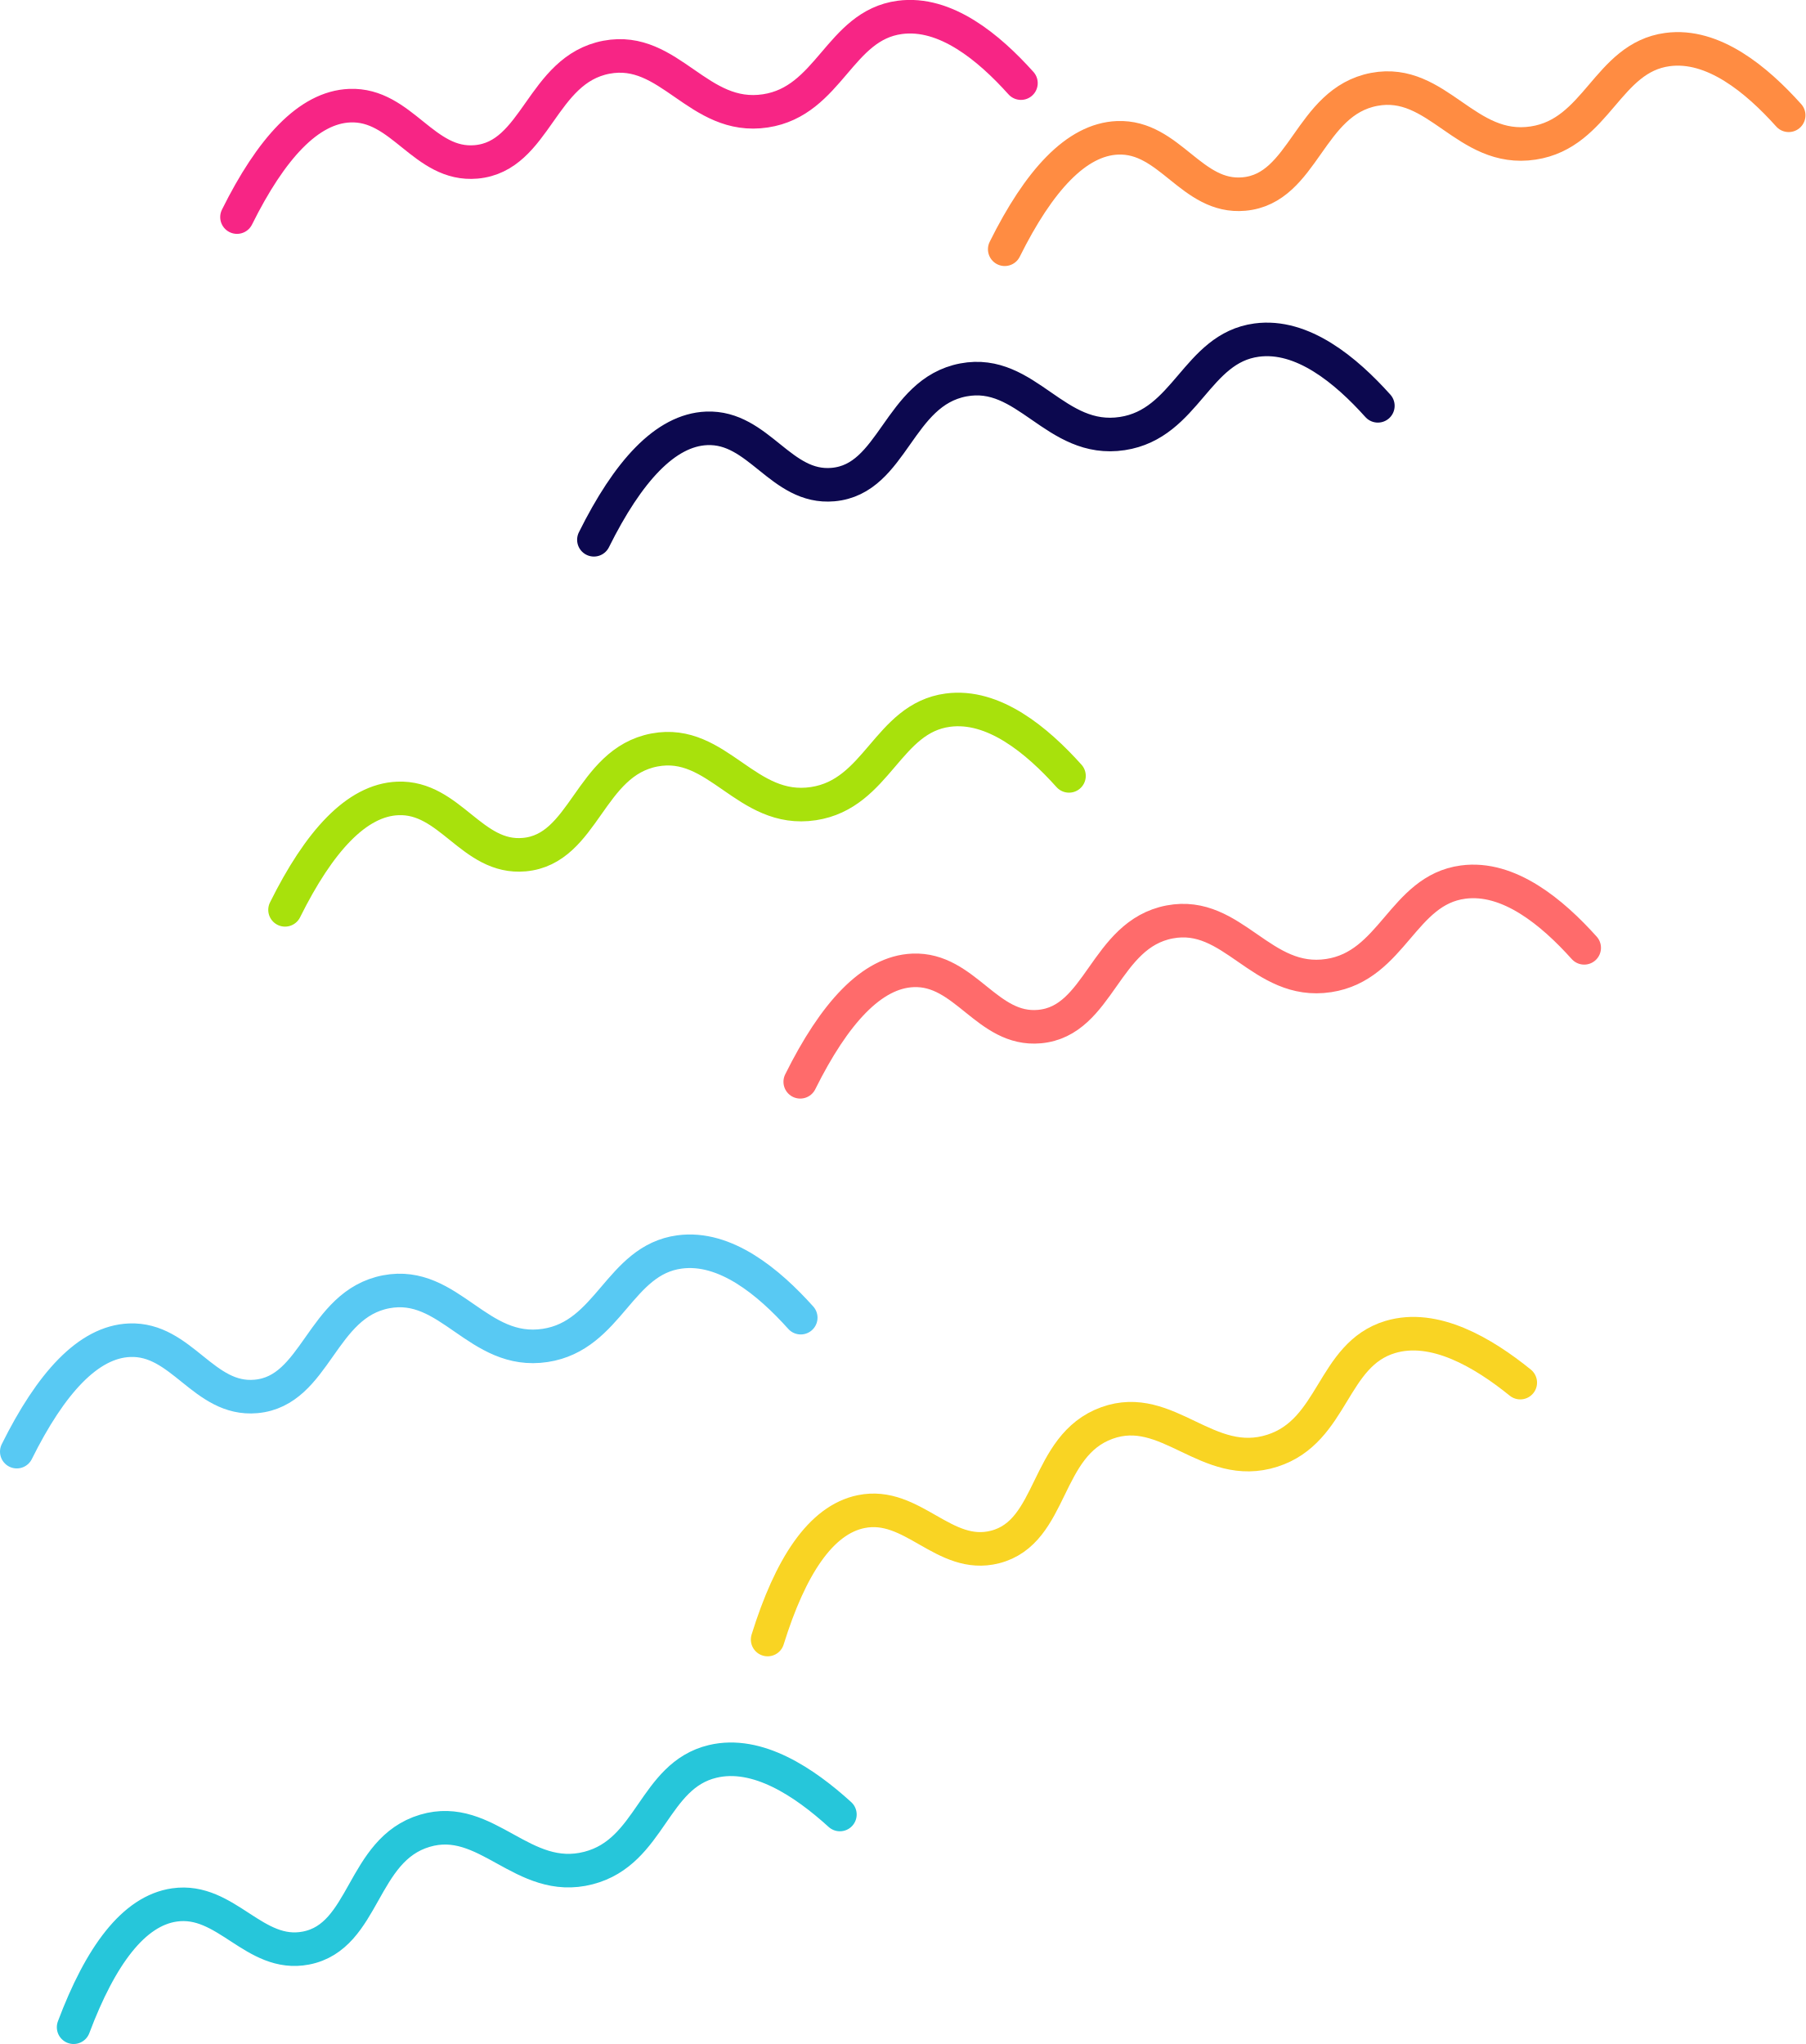
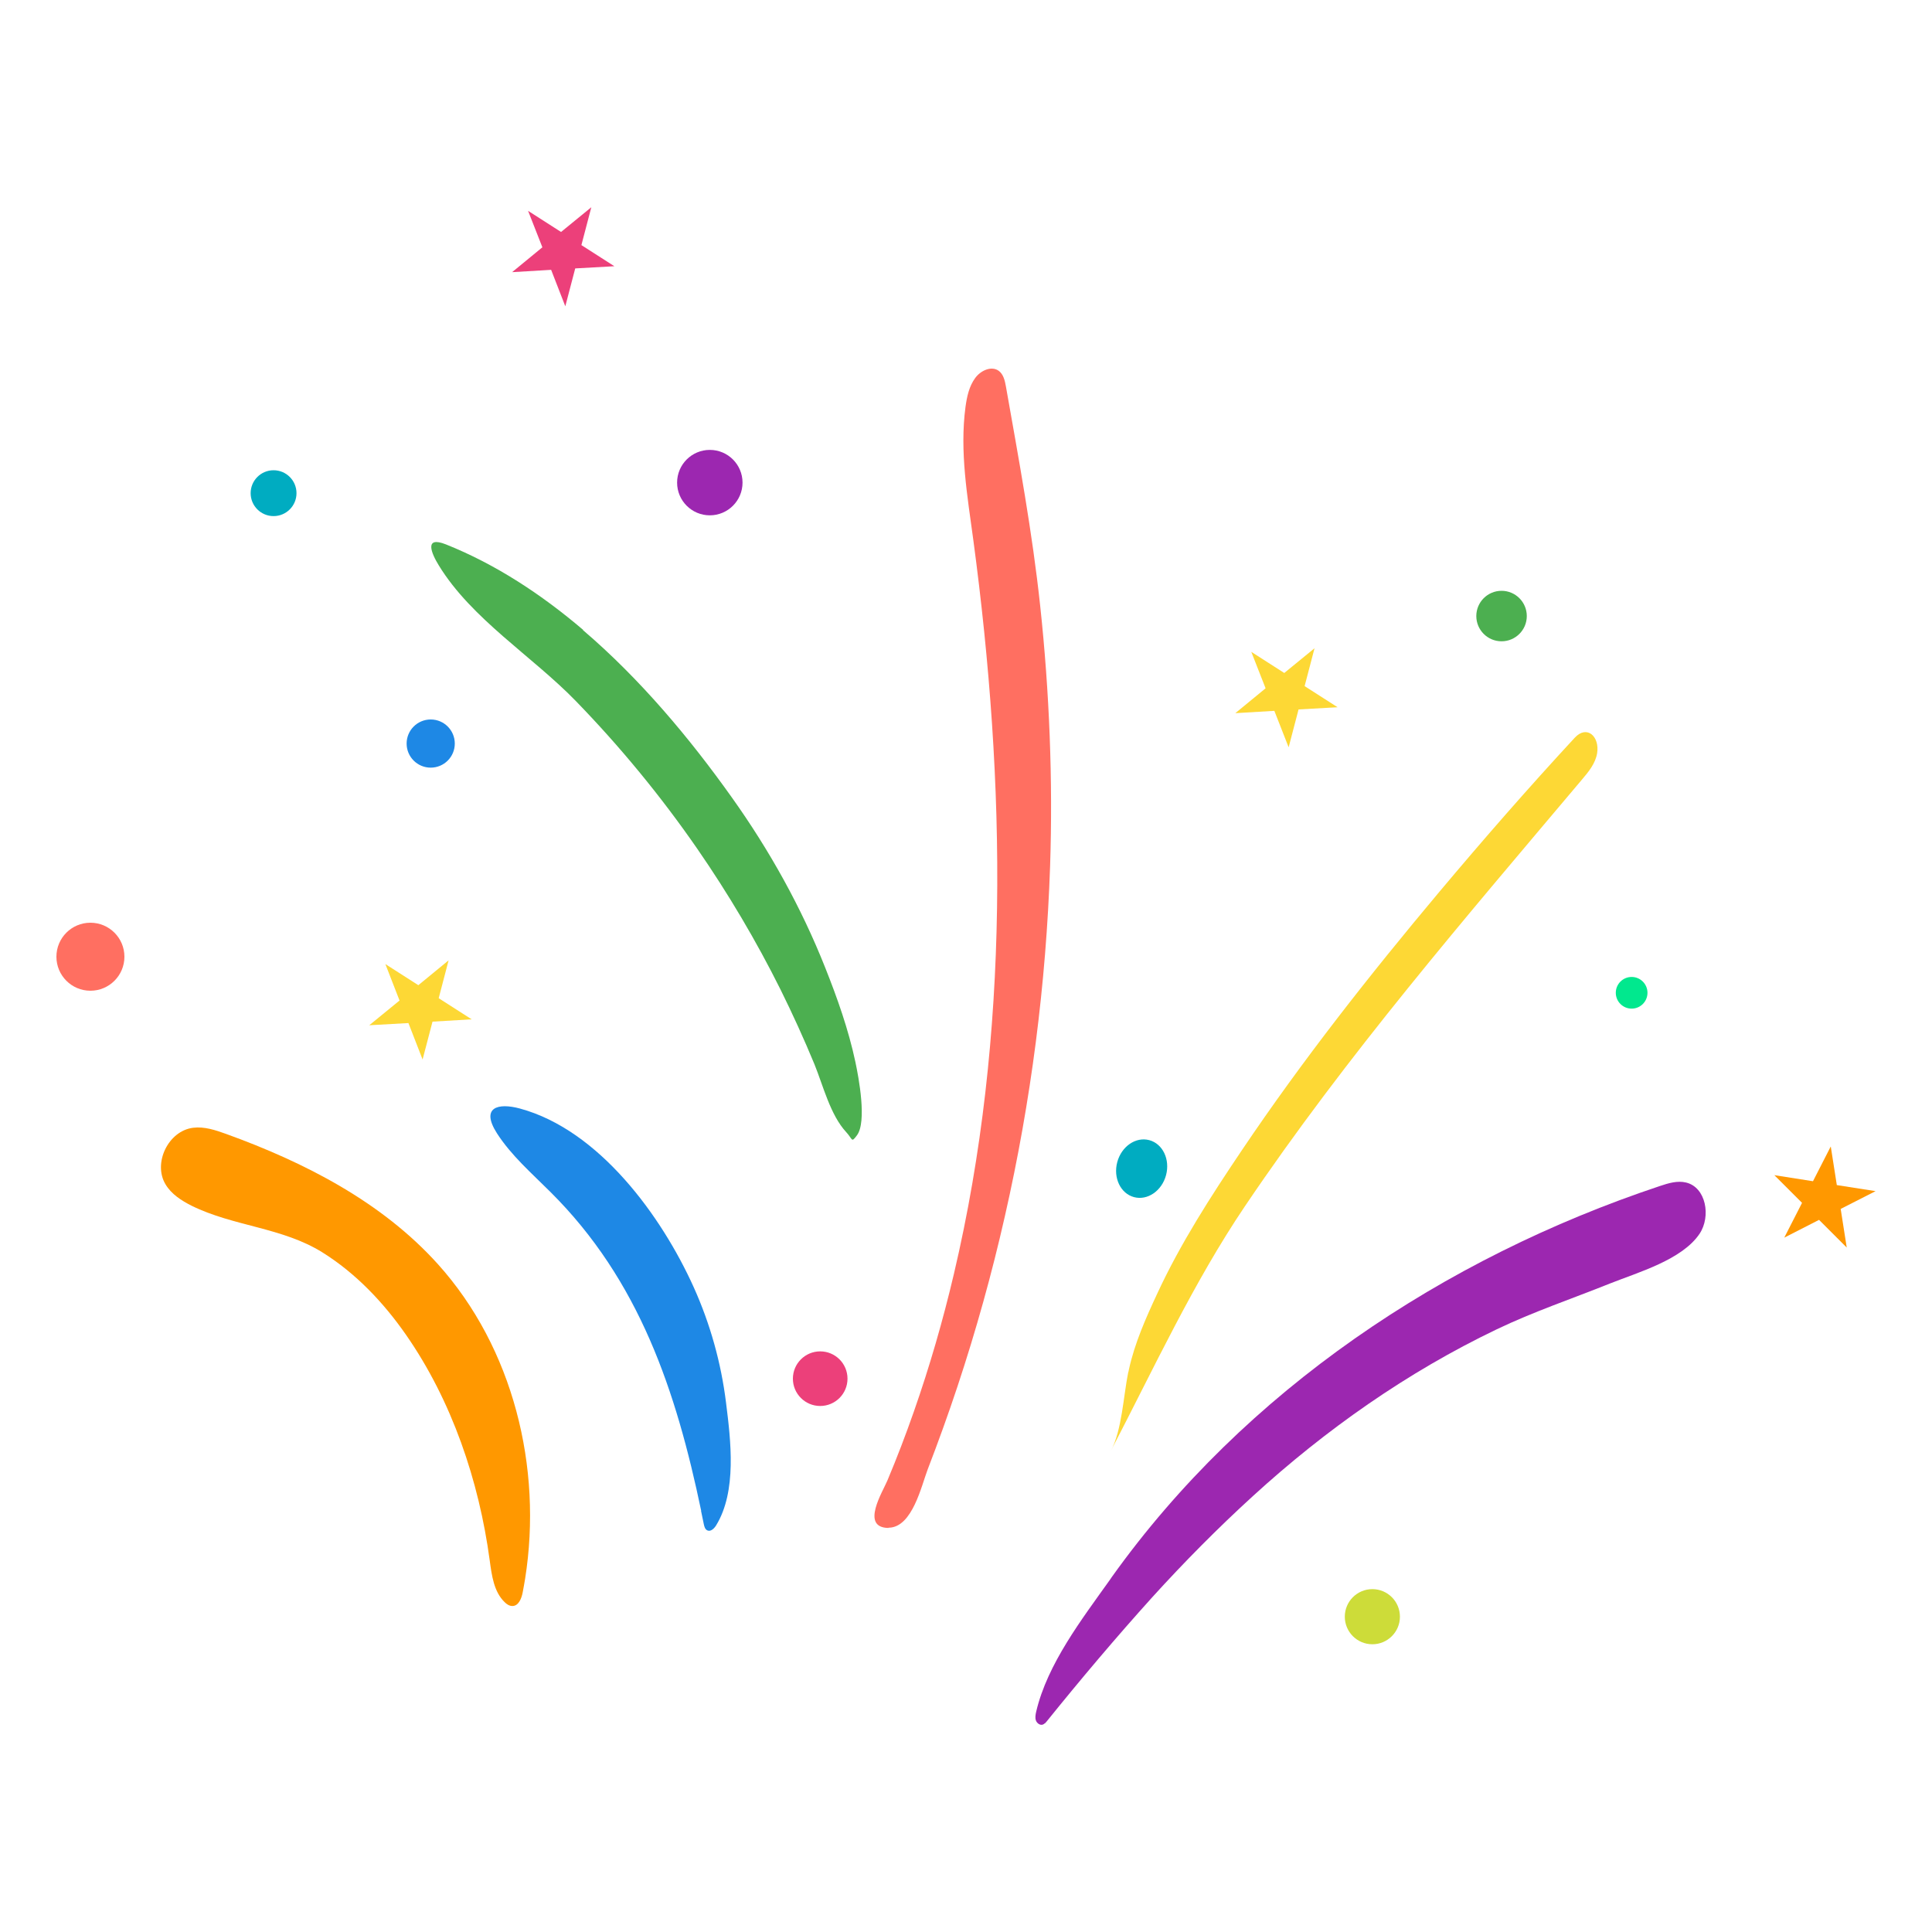
- <svg xmlns="http://www.w3.org/2000/svg" id="Layer_1" width="322.79" height="365.42" viewBox="0 0 322.79 365.42">
+ <svg xmlns="http://www.w3.org/2000/svg" id="Outline" width="150" height="150" viewBox="0 0 150 150">
  <defs>
    <style>
      .cls-1 {
-         stroke: #f9d423;
-       }
- 
-       .cls-1, .cls-2, .cls-3, .cls-4, .cls-5, .cls-6, .cls-7, .cls-8 {
-         fill: none;
-         stroke-linecap: round;
-         stroke-miterlimit: 10;
-         stroke-width: 6px;
+         fill: #9c27b0;
      }

      .cls-2 {
-         stroke: #ff8c42;
+         fill: #ec407a;
      }

      .cls-3 {
-         stroke: #26c6da;
+         fill: #1e88e5;
      }

      .cls-4 {
-         stroke: #f72585;
+         fill: #ff9800;
      }

      .cls-5 {
-         stroke: #ff6b6b;
+         fill: #4caf50;
      }

      .cls-6 {
-         stroke: #58c9f3;
+         fill: #fdd835;
      }

      .cls-7 {
-         stroke: #a8e10c;
+         fill: #cddc39;
      }

      .cls-8 {
-         stroke: #0c084f;
+         fill: #ff6f61;
+       }
+ 
+       .cls-9 {
+         fill: #01e88e;
+       }
+ 
+       .cls-10 {
+         fill: #00acc1;
      }
    </style>
  </defs>
-   <path class="cls-1" d="M137.24,293.11c4.06-13.07,9.51-21.4,16.73-22.87,9.17-1.87,14.8,8.65,23.91,6.33,10.5-2.67,8.84-18.13,20.02-22.17,10.86-3.93,17.99,8.68,29.59,4.95,11.01-3.54,10.58-17.16,21.05-20.32,7.9-2.38,16.62,2.78,23.26,8.15" />
-   <path class="cls-6" d="M3,259.52c6.09-12.26,12.79-19.62,20.16-19.92,9.35-.38,13.24,10.89,22.6,10.05,10.79-.96,11.61-16.49,23.29-18.71,11.35-2.15,16.39,11.43,28.43,9.59,11.44-1.74,13.18-15.26,24.01-16.71,8.18-1.1,15.96,5.39,21.67,11.75" />
-   <path class="cls-5" d="M143.07,193.4c6.09-12.26,12.79-19.62,20.16-19.92,9.35-.38,13.24,10.89,22.6,10.05,10.79-.96,11.61-16.49,23.29-18.71,11.35-2.15,16.39,11.43,28.43,9.59,11.44-1.74,13.18-15.26,24.01-16.71,8.18-1.1,15.96,5.39,21.67,11.75" />
-   <path class="cls-7" d="M50.96,162.66c6.09-12.26,12.79-19.62,20.16-19.92,9.35-.38,13.24,10.89,22.6,10.05,10.79-.96,11.61-16.49,23.29-18.71,11.35-2.15,16.39,11.43,28.43,9.59,11.44-1.74,13.18-15.26,24.01-16.71,8.18-1.1,15.96,5.39,21.67,11.75" />
-   <path class="cls-8" d="M106.18,96.5c6.09-12.26,12.79-19.62,20.16-19.92,9.35-.38,13.24,10.89,22.6,10.05,10.79-.96,11.61-16.49,23.29-18.71,11.35-2.15,16.39,11.43,28.43,9.59,11.44-1.74,13.18-15.26,24.01-16.71,8.18-1.1,15.96,5.39,21.67,11.75" />
-   <path class="cls-2" d="M179.63,44.56c6.09-12.26,12.79-19.62,20.16-19.92,9.35-.38,13.24,10.89,22.6,10.05,10.79-.96,11.61-16.49,23.29-18.71,11.35-2.15,16.39,11.43,28.43,9.59,11.44-1.74,13.18-15.26,24.01-16.71,8.18-1.1,15.96,5.39,21.67,11.75" />
-   <path class="cls-4" d="M42.37,38.81c6.09-12.26,12.79-19.62,20.16-19.92,9.35-.38,13.24,10.89,22.6,10.05,10.79-.96,11.61-16.49,23.29-18.71,11.35-2.15,16.39,11.43,28.43,9.59,11.44-1.74,13.18-15.26,24.01-16.71,8.18-1.1,15.96,5.39,21.67,11.75" />
-   <path class="cls-3" d="M13.16,362.42c4.82-12.81,10.74-20.81,18.03-21.86,9.27-1.33,14.27,9.49,23.5,7.71,10.64-2.05,9.88-17.59,21.27-20.97,11.07-3.29,17.46,9.71,29.25,6.66,11.2-2.89,11.56-16.52,22.2-19.06,8.03-1.92,16.43,3.75,22.75,9.49" />
+   <path class="cls-8" d="M68.99,118.61s.03,0,.05,0c1.8-.07,2.5-3.25,2.98-4.51.82-2.13,1.6-4.29,2.32-6.46,1.44-4.34,2.67-8.76,3.68-13.22,2.03-8.92,3.2-18.04,3.51-27.19.22-6.65-.05-13.5-.77-20.19-.61-5.72-1.66-11.37-2.66-17.03-.08-.45-.19-.95-.56-1.22-.57-.41-1.4-.02-1.82.55-.48.65-.65,1.46-.76,2.26-.46,3.46.15,6.92.61,10.34,2.53,18.87,2.88,38.34-1.51,56.97-.85,3.61-1.88,7.18-3.11,10.69-.63,1.8-1.31,3.58-2.05,5.34-.36.87-2.12,3.66.08,3.69Z" />
+   <path class="cls-5" d="M45.26,48.92c4.44,3.79,8.3,8.41,11.55,12.98,2.93,4.11,5.4,8.54,7.26,13.23.94,2.36,1.81,4.82,2.34,7.31.26,1.22.91,4.66.12,5.71-.45.6-.31.31-.83-.25-1.24-1.34-1.79-3.61-2.47-5.28-.81-1.96-1.69-3.89-2.63-5.79-1.89-3.79-4.06-7.45-6.47-10.94-2.83-4.09-6-7.94-9.46-11.5-3.37-3.46-8.06-6.34-10.6-10.49-.58-.94-1.17-2.32.56-1.63,3.85,1.54,7.4,3.87,10.64,6.63Z" />
+   <path class="cls-6" d="M87.61,106.52c.01-.07.03-.14.04-.2.45-2.05,1.31-3.98,2.2-5.89,1.8-3.89,4.16-7.55,6.55-11.1,4.71-7,9.94-13.64,15.36-20.1,3.41-4.06,6.9-8.06,10.5-11.95.95-1.03,1.95-.09,1.74,1.2-.13.79-.66,1.44-1.18,2.05-9.07,10.76-18.27,21.42-26.15,33.1-4.04,5.98-7.09,12.62-10.43,19.03.87-1.61.98-4.28,1.36-6.14Z" />
+   <polygon class="cls-2" points="39.76 21.13 42.11 19.2 41 16.37 43.56 18.01 45.91 16.09 45.14 19.03 47.7 20.67 44.66 20.84 43.89 23.78 42.79 20.95 39.76 21.13" />
+   <polygon class="cls-6" points="28.67 79.6 31.02 77.68 29.92 74.85 32.48 76.49 34.83 74.56 34.06 77.5 36.62 79.14 33.58 79.32 32.81 82.26 31.71 79.43 28.67 79.6" />
+   <polygon class="cls-6" points="95.91 55.37 98.26 53.44 97.15 50.61 99.71 52.25 102.06 50.33 101.29 53.27 103.85 54.91 100.82 55.08 100.05 58.02 98.94 55.19 95.91 55.37" />
+   <polygon class="cls-4" points="138.53 96.09 139.91 93.39 137.76 91.24 140.76 91.71 142.14 89.01 142.61 92.01 145.62 92.48 142.91 93.86 143.38 96.86 141.23 94.71 138.53 96.09" />
+   <ellipse class="cls-10" cx="88.63" cy="90.73" rx="2.29" ry="1.96" transform="translate(-21.94 152.86) rotate(-75)" />
+   <circle class="cls-2" cx="63.68" cy="107.04" r="2.12" />
+   <circle class="cls-7" cx="106.55" cy="125.52" r="2.14" />
+   <circle class="cls-9" cx="126.68" cy="77.08" r="1.23" />
+   <circle class="cls-1" cx="55.11" cy="37.47" r="2.54" />
+   <circle class="cls-5" cx="116.58" cy="47.83" r="1.96" />
+   <circle class="cls-10" cx="21.24" cy="38.29" r="1.78" />
+   <circle class="cls-3" cx="33.44" cy="57.73" r="1.87" />
+   <circle class="cls-8" cx="7.02" cy="74.28" r="2.64" />
+   <path class="cls-3" d="M54.44,117.3c-1.94-9.28-4.79-17.89-11.71-24.76-1.45-1.45-3.03-2.82-4.14-4.54-1.3-2.03.07-2.4,1.79-1.93,6.13,1.67,10.98,8.33,13.48,13.87,1.28,2.84,2.13,5.88,2.51,8.97.37,2.95.85,6.87-.77,9.52-.15.24-.42.51-.68.39-.18-.08-.24-.3-.28-.5-.07-.34-.14-.67-.21-1.01Z" />
+   <path class="cls-4" d="M40.77,122.57c1.37-8.63-.93-17.93-6.77-24.42-4.35-4.83-10.33-7.9-16.44-10.11-.83-.3-1.7-.59-2.57-.48-1.92.24-3.13,2.74-2.14,4.39.45.76,1.23,1.26,2.02,1.66,3.26,1.61,7.05,1.68,10.17,3.63,2.59,1.62,4.74,3.89,6.48,6.39,3.57,5.13,5.67,11.35,6.5,17.51.16,1.17.32,2.45,1.17,3.26.16.16.36.29.59.29.48,0,.71-.58.8-1.05.07-.36.13-.71.19-1.07Z" />
+   <path class="cls-1" d="M81.12,133.81s.09-.09.13-.14c2.66-3.3,5.37-6.51,8.21-9.66,2.47-2.72,5.09-5.37,7.81-7.85,5.67-5.18,12-9.63,18.93-12.95,2.86-1.37,5.86-2.38,8.8-3.56,2.16-.86,5.61-1.84,6.96-3.87.89-1.34.5-3.6-1.06-3.97-.67-.16-1.36.05-2.02.27-16.78,5.59-32.21,15.87-42.56,30.36-.05.07-.1.14-.15.22-2.17,3.05-4.85,6.52-5.72,10.23-.05.23-.1.47-.02.69s.33.4.55.31c.05-.02.09-.05.13-.09Z" />
</svg>
